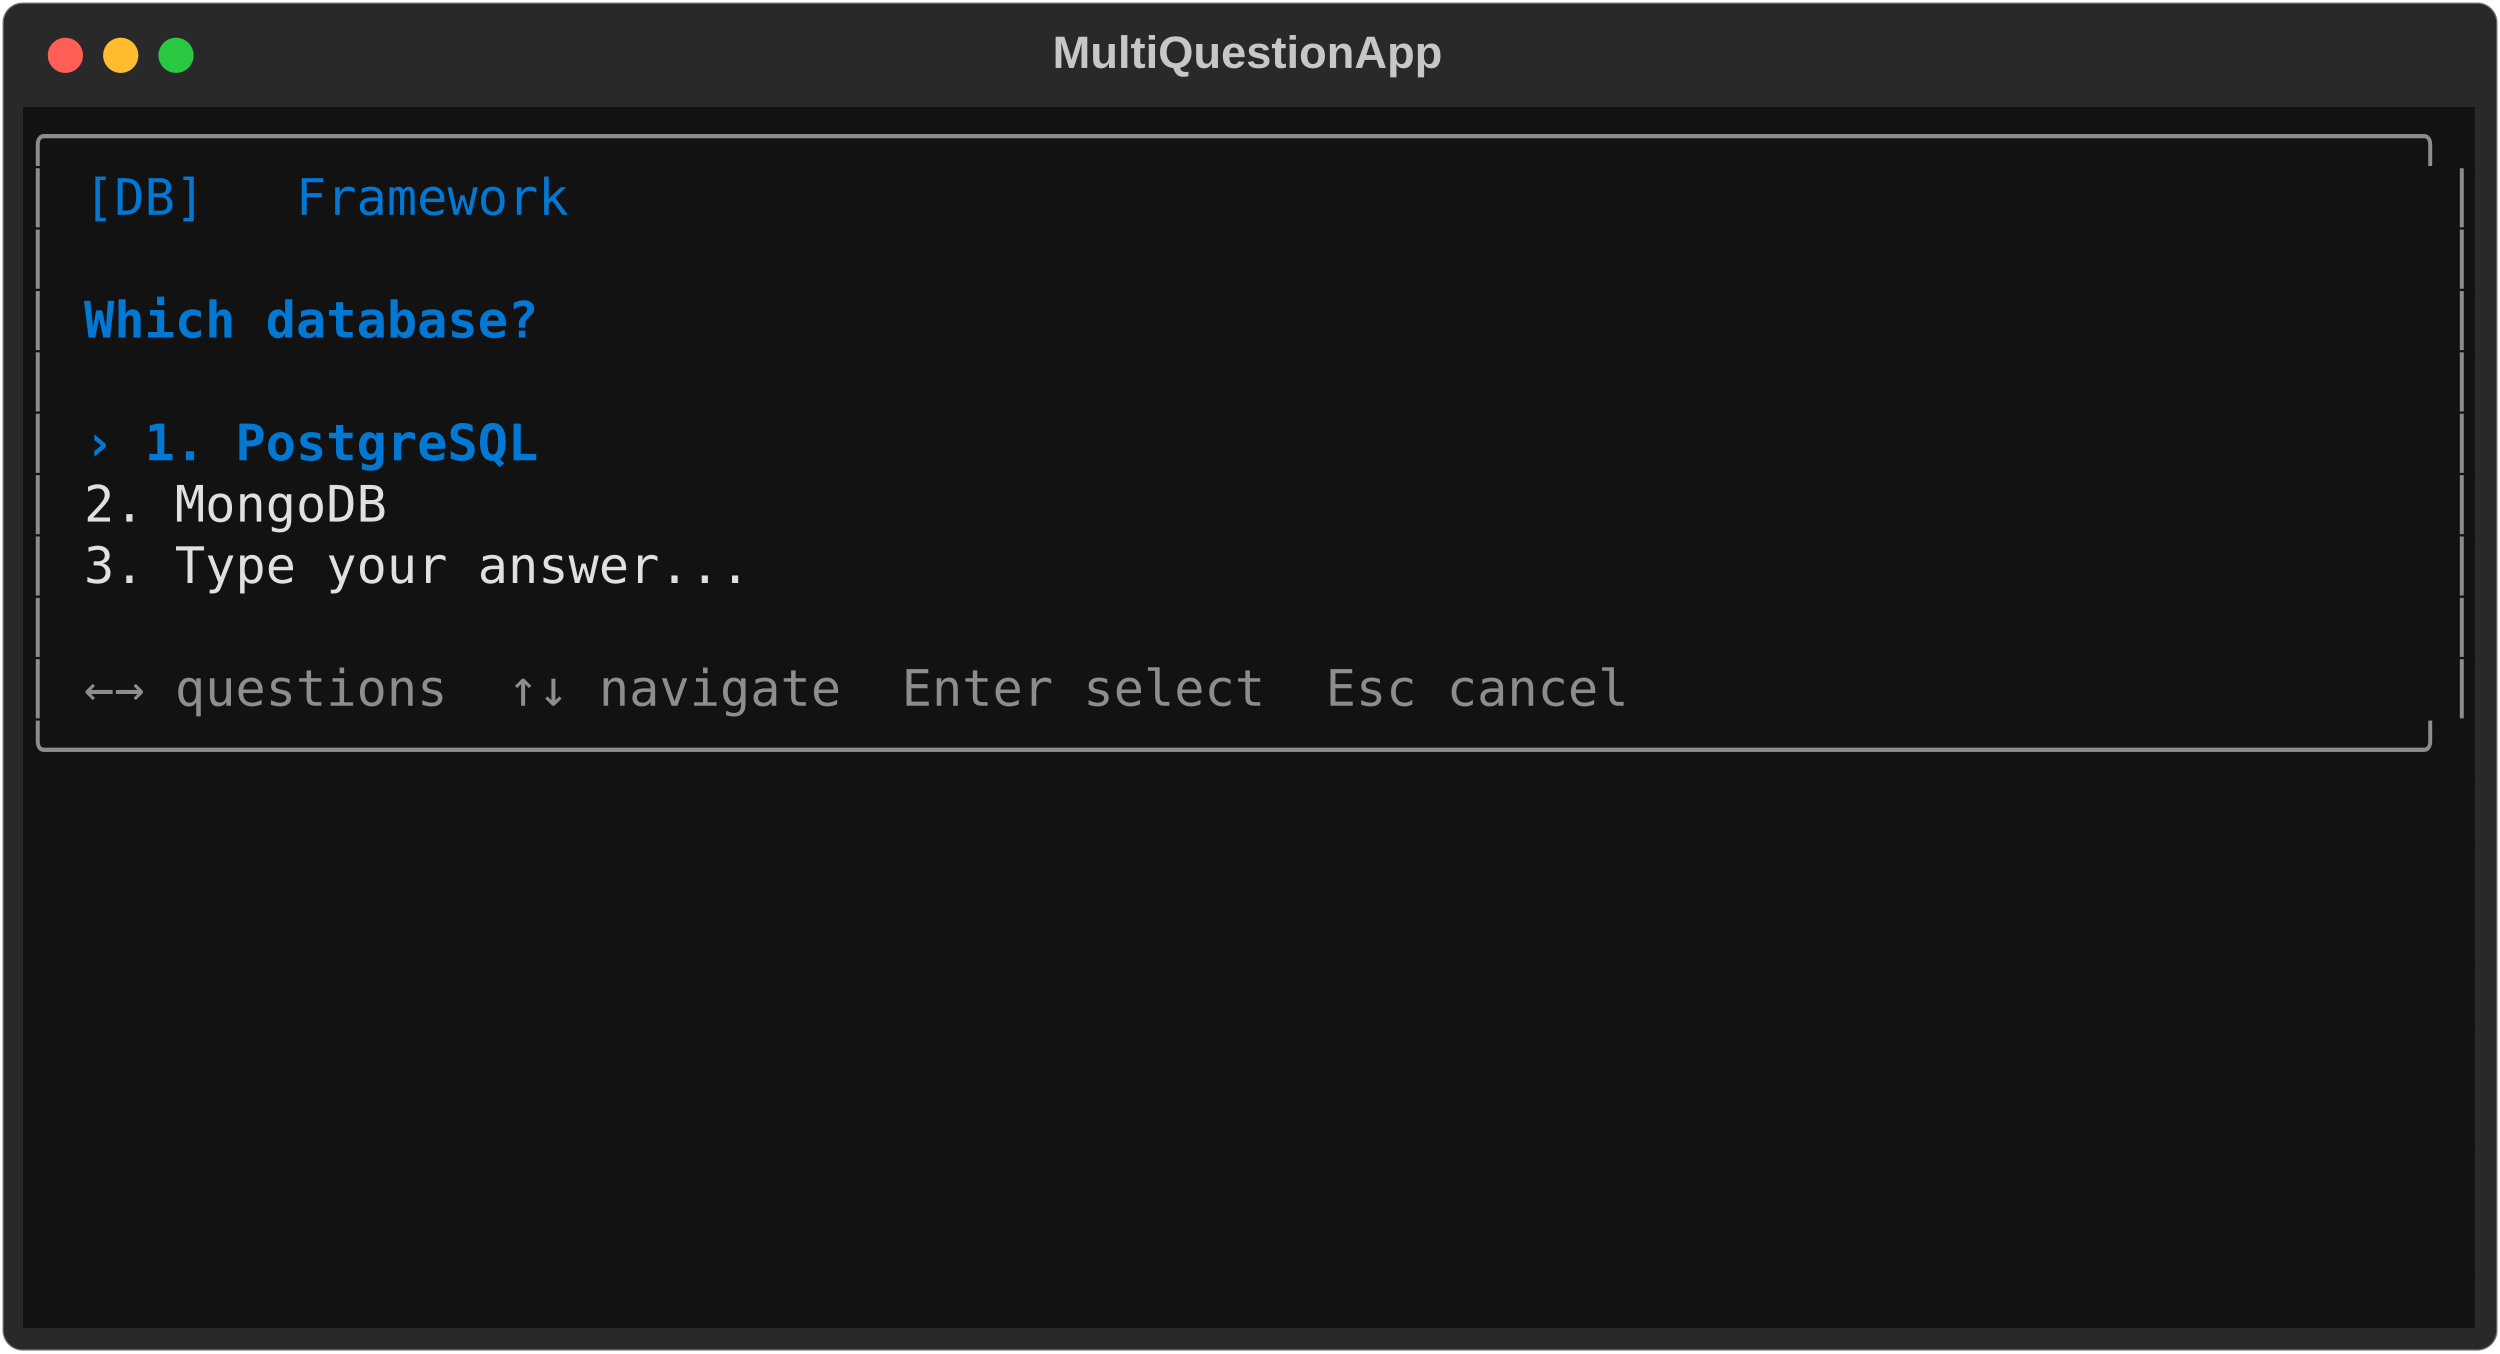
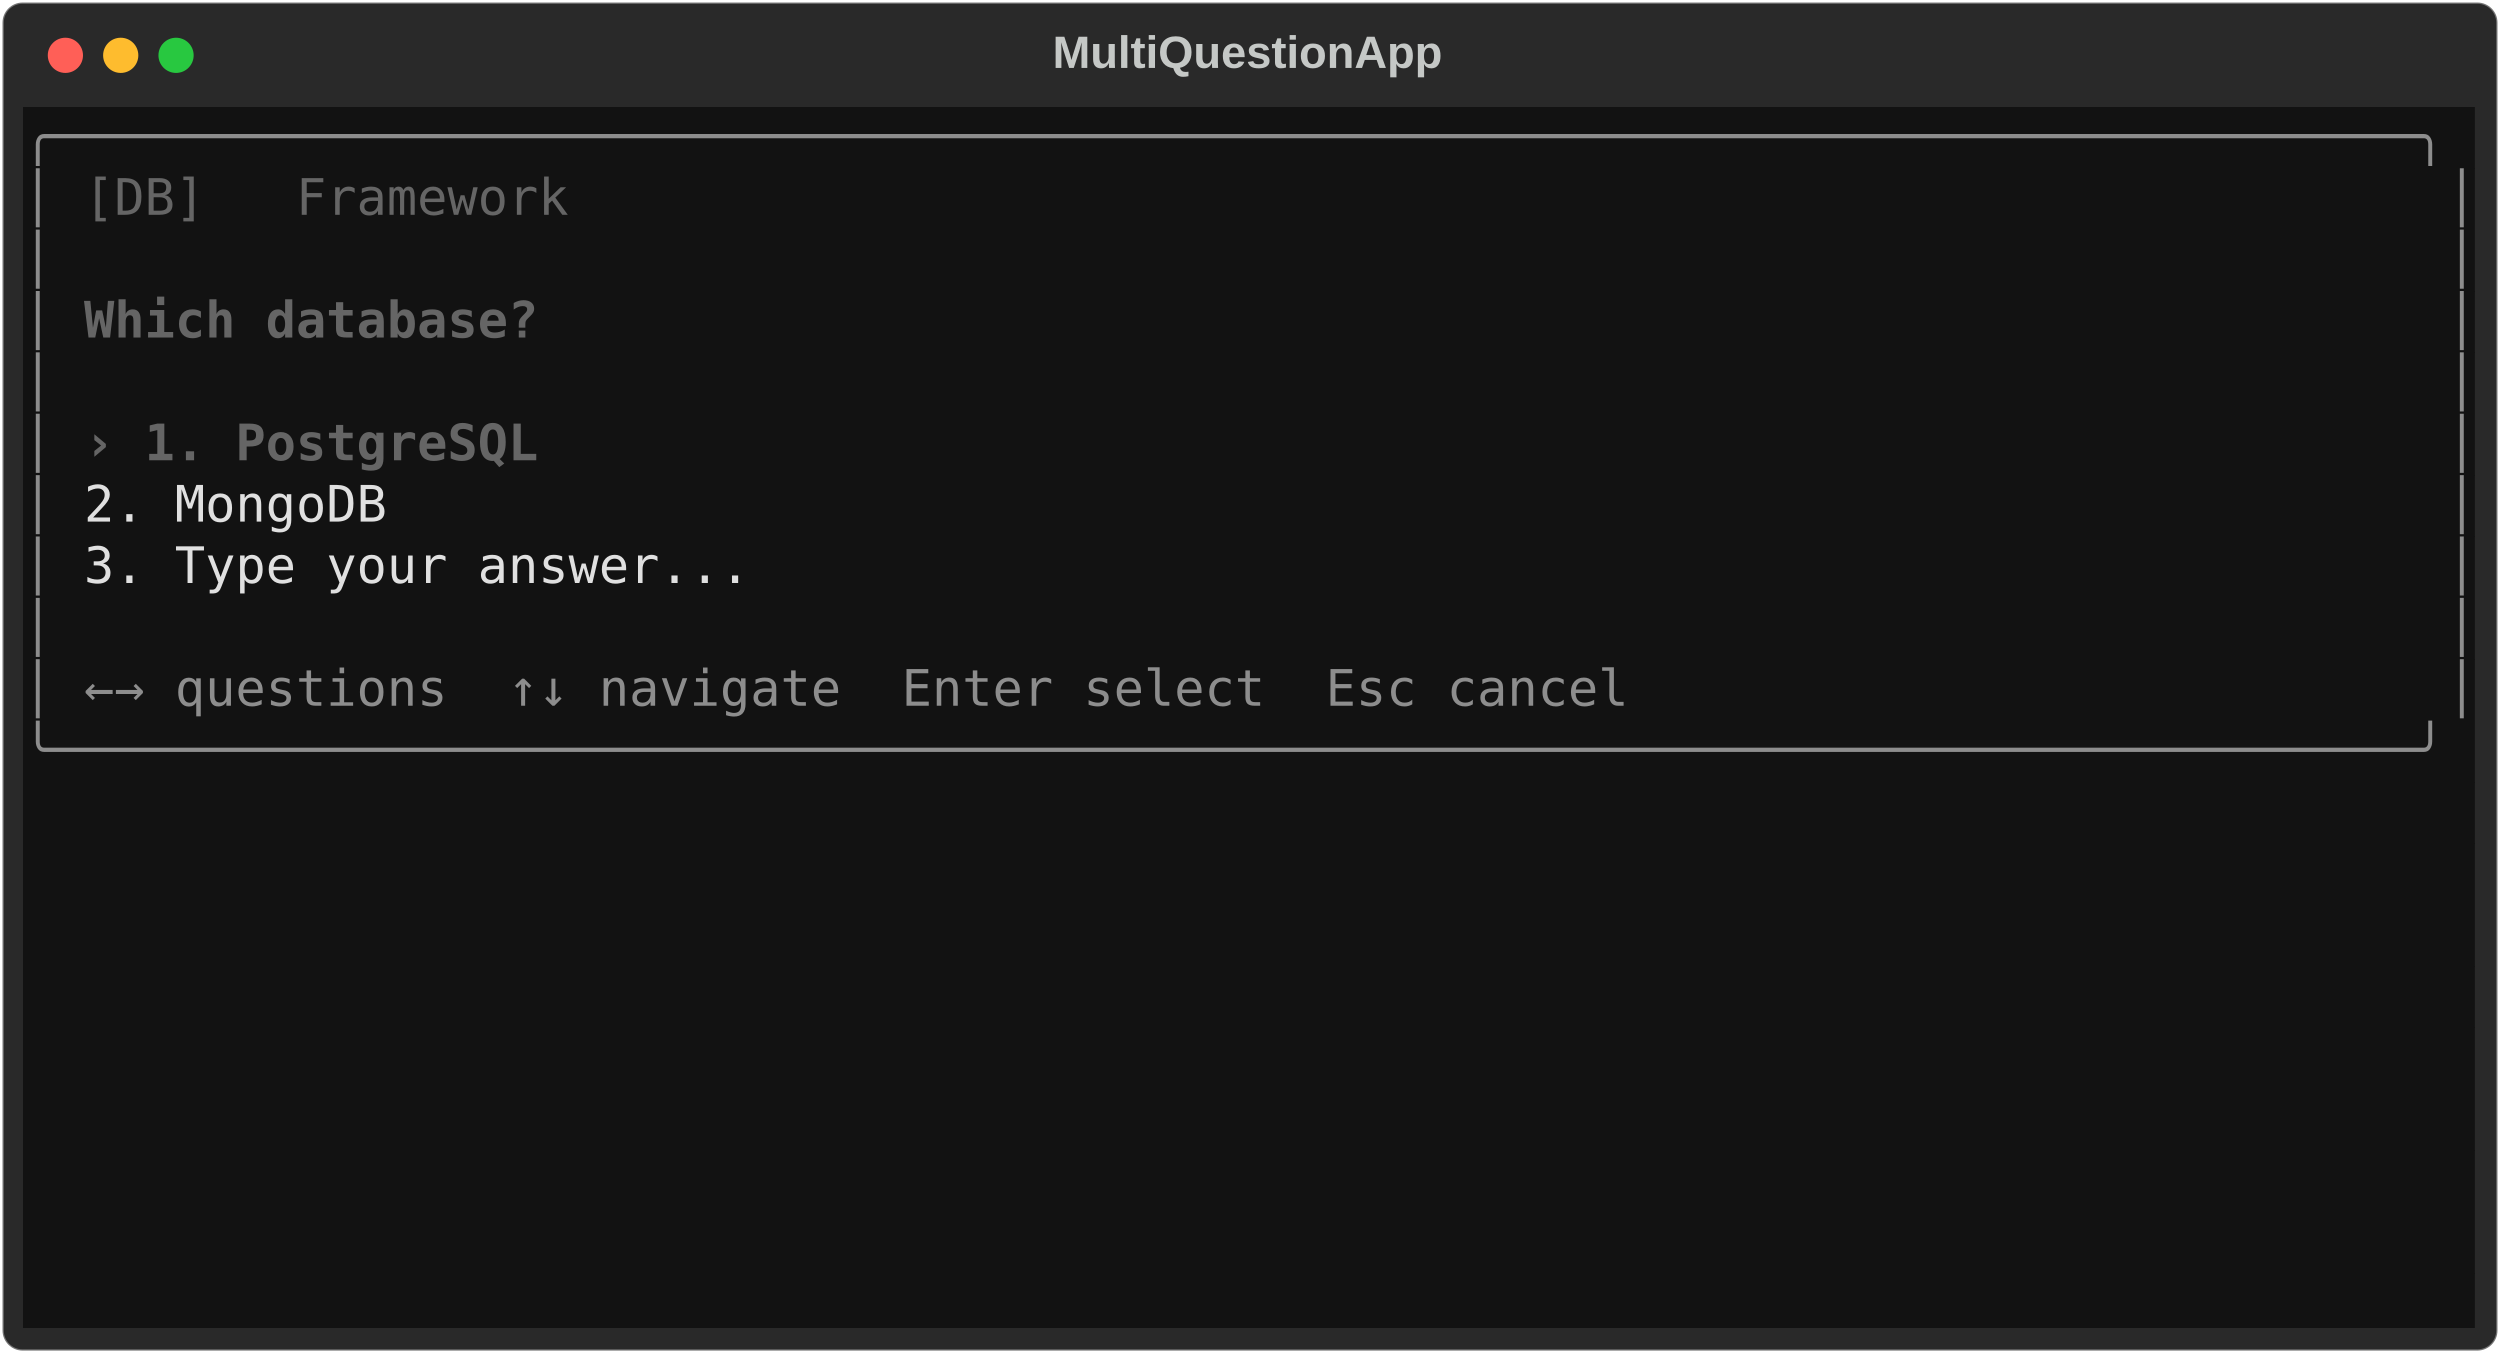
<svg xmlns="http://www.w3.org/2000/svg" class="rich-terminal" viewBox="0 0 994 538.0">
  <style>

    @font-face {
        font-family: "Fira Code";
        src: local("FiraCode-Regular"),
                url("https://cdnjs.cloudflare.com/ajax/libs/firacode/6.2.0/woff2/FiraCode-Regular.woff2") format("woff2"),
                url("https://cdnjs.cloudflare.com/ajax/libs/firacode/6.2.0/woff/FiraCode-Regular.woff") format("woff");
        font-style: normal;
        font-weight: 400;
    }
    @font-face {
        font-family: "Fira Code";
        src: local("FiraCode-Bold"),
                url("https://cdnjs.cloudflare.com/ajax/libs/firacode/6.2.0/woff2/FiraCode-Bold.woff2") format("woff2"),
                url("https://cdnjs.cloudflare.com/ajax/libs/firacode/6.2.0/woff/FiraCode-Bold.woff") format("woff");
        font-style: bold;
        font-weight: 700;
    }

    .terminal-matrix {
        font-family: Fira Code, monospace;
        font-size: 20px;
        line-height: 24.4px;
        font-variant-east-asian: full-width;
    }

    .terminal-title {
        font-size: 18px;
        font-weight: bold;
        font-family: arial;
    }

    .terminal-r1 { fill: #8d8d8d }
.terminal-r2 { fill: #c5c8c6 }
- .terminal-r3 { fill: #0178d4 }
- .terminal-r4 { fill: #0178d4;font-weight: bold }
+ .terminal-r3 { fill: #656565 }
+ .terminal-r4 { fill: #656565;font-weight: bold }
.terminal-r5 { fill: #e0e0e0 }
    </style>
  <defs>
    <clipPath id="terminal-clip-terminal">
      <rect x="0" y="0" width="975.0" height="487.0" />
    </clipPath>
    <clipPath id="terminal-line-0">
      <rect x="0" y="1.5" width="976" height="24.65" />
    </clipPath>
    <clipPath id="terminal-line-1">
      <rect x="0" y="25.9" width="976" height="24.65" />
    </clipPath>
    <clipPath id="terminal-line-2">
      <rect x="0" y="50.3" width="976" height="24.65" />
    </clipPath>
    <clipPath id="terminal-line-3">
      <rect x="0" y="74.7" width="976" height="24.65" />
    </clipPath>
    <clipPath id="terminal-line-4">
      <rect x="0" y="99.1" width="976" height="24.65" />
    </clipPath>
    <clipPath id="terminal-line-5">
      <rect x="0" y="123.5" width="976" height="24.65" />
    </clipPath>
    <clipPath id="terminal-line-6">
      <rect x="0" y="147.9" width="976" height="24.65" />
    </clipPath>
    <clipPath id="terminal-line-7">
      <rect x="0" y="172.3" width="976" height="24.65" />
    </clipPath>
    <clipPath id="terminal-line-8">
      <rect x="0" y="196.7" width="976" height="24.65" />
    </clipPath>
    <clipPath id="terminal-line-9">
      <rect x="0" y="221.1" width="976" height="24.65" />
    </clipPath>
    <clipPath id="terminal-line-10">
      <rect x="0" y="245.5" width="976" height="24.65" />
    </clipPath>
    <clipPath id="terminal-line-11">
      <rect x="0" y="269.9" width="976" height="24.65" />
    </clipPath>
    <clipPath id="terminal-line-12">
      <rect x="0" y="294.3" width="976" height="24.65" />
    </clipPath>
    <clipPath id="terminal-line-13">
      <rect x="0" y="318.7" width="976" height="24.65" />
    </clipPath>
    <clipPath id="terminal-line-14">
      <rect x="0" y="343.1" width="976" height="24.65" />
    </clipPath>
    <clipPath id="terminal-line-15">
      <rect x="0" y="367.5" width="976" height="24.65" />
    </clipPath>
    <clipPath id="terminal-line-16">
      <rect x="0" y="391.9" width="976" height="24.65" />
    </clipPath>
    <clipPath id="terminal-line-17">
      <rect x="0" y="416.3" width="976" height="24.65" />
    </clipPath>
    <clipPath id="terminal-line-18">
      <rect x="0" y="440.7" width="976" height="24.65" />
    </clipPath>
  </defs>
  <rect fill="#292929" stroke="rgba(255,255,255,0.35)" stroke-width="1" x="1" y="1" width="992" height="536" rx="8" />
  <text class="terminal-title" fill="#c5c8c6" text-anchor="middle" x="496" y="27">MultiQuestionApp</text>
  <g transform="translate(26,22)">
    <circle cx="0" cy="0" r="7" fill="#ff5f57" />
    <circle cx="22" cy="0" r="7" fill="#febc2e" />
    <circle cx="44" cy="0" r="7" fill="#28c840" />
  </g>
  <g transform="translate(9, 41)" clip-path="url(#terminal-clip-terminal)">
    <rect fill="#121212" x="0" y="1.5" width="976" height="24.65" shape-rendering="crispEdges" />
    <rect fill="#121212" x="0" y="25.9" width="12.2" height="24.65" shape-rendering="crispEdges" />
    <rect fill="#121212" x="12.2" y="25.9" width="12.2" height="24.65" shape-rendering="crispEdges" />
    <rect fill="#121212" x="24.4" y="25.9" width="207.4" height="24.65" shape-rendering="crispEdges" />
    <rect fill="#121212" x="231.8" y="25.9" width="732" height="24.65" shape-rendering="crispEdges" />
    <rect fill="#121212" x="963.8" y="25.9" width="12.2" height="24.65" shape-rendering="crispEdges" />
    <rect fill="#121212" x="0" y="50.3" width="12.2" height="24.65" shape-rendering="crispEdges" />
    <rect fill="#121212" x="12.2" y="50.3" width="951.6" height="24.65" shape-rendering="crispEdges" />
    <rect fill="#121212" x="963.8" y="50.3" width="12.2" height="24.65" shape-rendering="crispEdges" />
    <rect fill="#121212" x="0" y="74.7" width="12.2" height="24.65" shape-rendering="crispEdges" />
    <rect fill="#121212" x="12.2" y="74.7" width="12.2" height="24.65" shape-rendering="crispEdges" />
    <rect fill="#121212" x="24.4" y="74.7" width="183" height="24.65" shape-rendering="crispEdges" />
    <rect fill="#121212" x="207.4" y="74.7" width="756.4" height="24.65" shape-rendering="crispEdges" />
    <rect fill="#121212" x="963.8" y="74.7" width="12.2" height="24.65" shape-rendering="crispEdges" />
    <rect fill="#121212" x="0" y="99.1" width="12.2" height="24.65" shape-rendering="crispEdges" />
    <rect fill="#121212" x="12.2" y="99.1" width="951.6" height="24.65" shape-rendering="crispEdges" />
    <rect fill="#121212" x="963.8" y="99.1" width="12.2" height="24.65" shape-rendering="crispEdges" />
    <rect fill="#121212" x="0" y="123.5" width="12.2" height="24.65" shape-rendering="crispEdges" />
    <rect fill="#121212" x="12.2" y="123.5" width="12.2" height="24.65" shape-rendering="crispEdges" />
    <rect fill="#121212" x="24.4" y="123.5" width="183" height="24.65" shape-rendering="crispEdges" />
    <rect fill="#121212" x="207.4" y="123.5" width="756.4" height="24.65" shape-rendering="crispEdges" />
    <rect fill="#121212" x="963.8" y="123.5" width="12.2" height="24.65" shape-rendering="crispEdges" />
    <rect fill="#121212" x="0" y="147.9" width="12.2" height="24.65" shape-rendering="crispEdges" />
    <rect fill="#121212" x="12.2" y="147.9" width="12.2" height="24.65" shape-rendering="crispEdges" />
    <rect fill="#121212" x="24.4" y="147.9" width="146.4" height="24.65" shape-rendering="crispEdges" />
    <rect fill="#121212" x="170.8" y="147.9" width="793" height="24.65" shape-rendering="crispEdges" />
    <rect fill="#121212" x="963.8" y="147.9" width="12.2" height="24.65" shape-rendering="crispEdges" />
    <rect fill="#121212" x="0" y="172.3" width="12.2" height="24.65" shape-rendering="crispEdges" />
    <rect fill="#121212" x="12.2" y="172.3" width="12.2" height="24.65" shape-rendering="crispEdges" />
    <rect fill="#121212" x="24.4" y="172.3" width="292.8" height="24.65" shape-rendering="crispEdges" />
    <rect fill="#121212" x="317.2" y="172.3" width="646.6" height="24.65" shape-rendering="crispEdges" />
    <rect fill="#121212" x="963.8" y="172.3" width="12.2" height="24.65" shape-rendering="crispEdges" />
    <rect fill="#121212" x="0" y="196.7" width="12.2" height="24.65" shape-rendering="crispEdges" />
    <rect fill="#121212" x="12.2" y="196.7" width="951.6" height="24.65" shape-rendering="crispEdges" />
    <rect fill="#121212" x="963.8" y="196.7" width="12.2" height="24.65" shape-rendering="crispEdges" />
    <rect fill="#121212" x="0" y="221.1" width="12.2" height="24.65" shape-rendering="crispEdges" />
    <rect fill="#121212" x="12.2" y="221.1" width="12.2" height="24.65" shape-rendering="crispEdges" />
    <rect fill="#121212" x="24.4" y="221.1" width="622.2" height="24.65" shape-rendering="crispEdges" />
    <rect fill="#121212" x="646.6" y="221.1" width="317.2" height="24.65" shape-rendering="crispEdges" />
    <rect fill="#121212" x="963.8" y="221.1" width="12.2" height="24.65" shape-rendering="crispEdges" />
    <rect fill="#121212" x="0" y="245.5" width="976" height="24.65" shape-rendering="crispEdges" />
    <rect fill="#121212" x="0" y="269.9" width="976" height="24.65" shape-rendering="crispEdges" />
    <rect fill="#121212" x="0" y="294.3" width="976" height="24.65" shape-rendering="crispEdges" />
    <rect fill="#121212" x="0" y="318.7" width="976" height="24.65" shape-rendering="crispEdges" />
    <rect fill="#121212" x="0" y="343.1" width="976" height="24.65" shape-rendering="crispEdges" />
    <rect fill="#121212" x="0" y="367.5" width="976" height="24.65" shape-rendering="crispEdges" />
    <rect fill="#121212" x="0" y="391.9" width="976" height="24.65" shape-rendering="crispEdges" />
    <rect fill="#121212" x="0" y="416.3" width="976" height="24.65" shape-rendering="crispEdges" />
    <rect fill="#121212" x="0" y="440.7" width="976" height="24.65" shape-rendering="crispEdges" />
    <rect fill="#121212" x="0" y="465.1" width="976" height="24.65" shape-rendering="crispEdges" />
    <g class="terminal-matrix">
      <text class="terminal-r1" x="0" y="20" textLength="976" clip-path="url(#terminal-line-0)">╭──────────────────────────────────────────────────────────────────────────────╮</text>
      <text class="terminal-r2" x="976" y="20" textLength="12.2" clip-path="url(#terminal-line-0)">
</text>
      <text class="terminal-r1" x="0" y="44.4" textLength="12.2" clip-path="url(#terminal-line-1)">│</text>
      <text class="terminal-r3" x="24.4" y="44.4" textLength="207.4" clip-path="url(#terminal-line-1)">[DB]   Framework </text>
      <text class="terminal-r1" x="963.8" y="44.4" textLength="12.2" clip-path="url(#terminal-line-1)">│</text>
      <text class="terminal-r2" x="976" y="44.4" textLength="12.2" clip-path="url(#terminal-line-1)">
</text>
      <text class="terminal-r1" x="0" y="68.8" textLength="12.2" clip-path="url(#terminal-line-2)">│</text>
      <text class="terminal-r1" x="963.8" y="68.8" textLength="12.2" clip-path="url(#terminal-line-2)">│</text>
      <text class="terminal-r2" x="976" y="68.8" textLength="12.2" clip-path="url(#terminal-line-2)">
</text>
      <text class="terminal-r1" x="0" y="93.2" textLength="12.2" clip-path="url(#terminal-line-3)">│</text>
      <text class="terminal-r4" x="24.4" y="93.2" textLength="183" clip-path="url(#terminal-line-3)">Which database?</text>
      <text class="terminal-r1" x="963.8" y="93.2" textLength="12.2" clip-path="url(#terminal-line-3)">│</text>
      <text class="terminal-r2" x="976" y="93.2" textLength="12.2" clip-path="url(#terminal-line-3)">
</text>
      <text class="terminal-r1" x="0" y="117.6" textLength="12.2" clip-path="url(#terminal-line-4)">│</text>
      <text class="terminal-r1" x="963.8" y="117.6" textLength="12.2" clip-path="url(#terminal-line-4)">│</text>
      <text class="terminal-r2" x="976" y="117.6" textLength="12.2" clip-path="url(#terminal-line-4)">
</text>
      <text class="terminal-r1" x="0" y="142" textLength="12.2" clip-path="url(#terminal-line-5)">│</text>
      <text class="terminal-r4" x="24.4" y="142" textLength="183" clip-path="url(#terminal-line-5)">› 1. PostgreSQL</text>
      <text class="terminal-r1" x="963.8" y="142" textLength="12.2" clip-path="url(#terminal-line-5)">│</text>
      <text class="terminal-r2" x="976" y="142" textLength="12.2" clip-path="url(#terminal-line-5)">
</text>
      <text class="terminal-r1" x="0" y="166.4" textLength="12.2" clip-path="url(#terminal-line-6)">│</text>
      <text class="terminal-r5" x="24.4" y="166.4" textLength="146.4" clip-path="url(#terminal-line-6)">  2. MongoDB</text>
      <text class="terminal-r1" x="963.8" y="166.4" textLength="12.2" clip-path="url(#terminal-line-6)">│</text>
      <text class="terminal-r2" x="976" y="166.4" textLength="12.2" clip-path="url(#terminal-line-6)">
</text>
      <text class="terminal-r1" x="0" y="190.8" textLength="12.2" clip-path="url(#terminal-line-7)">│</text>
      <text class="terminal-r5" x="24.4" y="190.8" textLength="292.8" clip-path="url(#terminal-line-7)">  3. Type your answer...</text>
      <text class="terminal-r1" x="963.8" y="190.8" textLength="12.2" clip-path="url(#terminal-line-7)">│</text>
      <text class="terminal-r2" x="976" y="190.8" textLength="12.2" clip-path="url(#terminal-line-7)">
</text>
      <text class="terminal-r1" x="0" y="215.2" textLength="12.2" clip-path="url(#terminal-line-8)">│</text>
      <text class="terminal-r1" x="963.8" y="215.2" textLength="12.2" clip-path="url(#terminal-line-8)">│</text>
      <text class="terminal-r2" x="976" y="215.2" textLength="12.2" clip-path="url(#terminal-line-8)">
</text>
      <text class="terminal-r1" x="0" y="239.6" textLength="12.2" clip-path="url(#terminal-line-9)">│</text>
      <text class="terminal-r1" x="24.4" y="239.6" textLength="622.2" clip-path="url(#terminal-line-9)">←→ questions  ↑↓ navigate  Enter select  Esc cancel</text>
      <text class="terminal-r1" x="963.8" y="239.6" textLength="12.2" clip-path="url(#terminal-line-9)">│</text>
      <text class="terminal-r2" x="976" y="239.6" textLength="12.2" clip-path="url(#terminal-line-9)">
</text>
      <text class="terminal-r1" x="0" y="264" textLength="976" clip-path="url(#terminal-line-10)">╰──────────────────────────────────────────────────────────────────────────────╯</text>
      <text class="terminal-r2" x="976" y="264" textLength="12.2" clip-path="url(#terminal-line-10)">
</text>
      <text class="terminal-r2" x="976" y="288.4" textLength="12.2" clip-path="url(#terminal-line-11)">
</text>
      <text class="terminal-r2" x="976" y="312.8" textLength="12.2" clip-path="url(#terminal-line-12)">
</text>
      <text class="terminal-r2" x="976" y="337.2" textLength="12.2" clip-path="url(#terminal-line-13)">
</text>
      <text class="terminal-r2" x="976" y="361.6" textLength="12.2" clip-path="url(#terminal-line-14)">
</text>
      <text class="terminal-r2" x="976" y="386" textLength="12.2" clip-path="url(#terminal-line-15)">
</text>
      <text class="terminal-r2" x="976" y="410.4" textLength="12.2" clip-path="url(#terminal-line-16)">
</text>
      <text class="terminal-r2" x="976" y="434.8" textLength="12.2" clip-path="url(#terminal-line-17)">
</text>
      <text class="terminal-r2" x="976" y="459.2" textLength="12.2" clip-path="url(#terminal-line-18)">
</text>
    </g>
  </g>
</svg>
